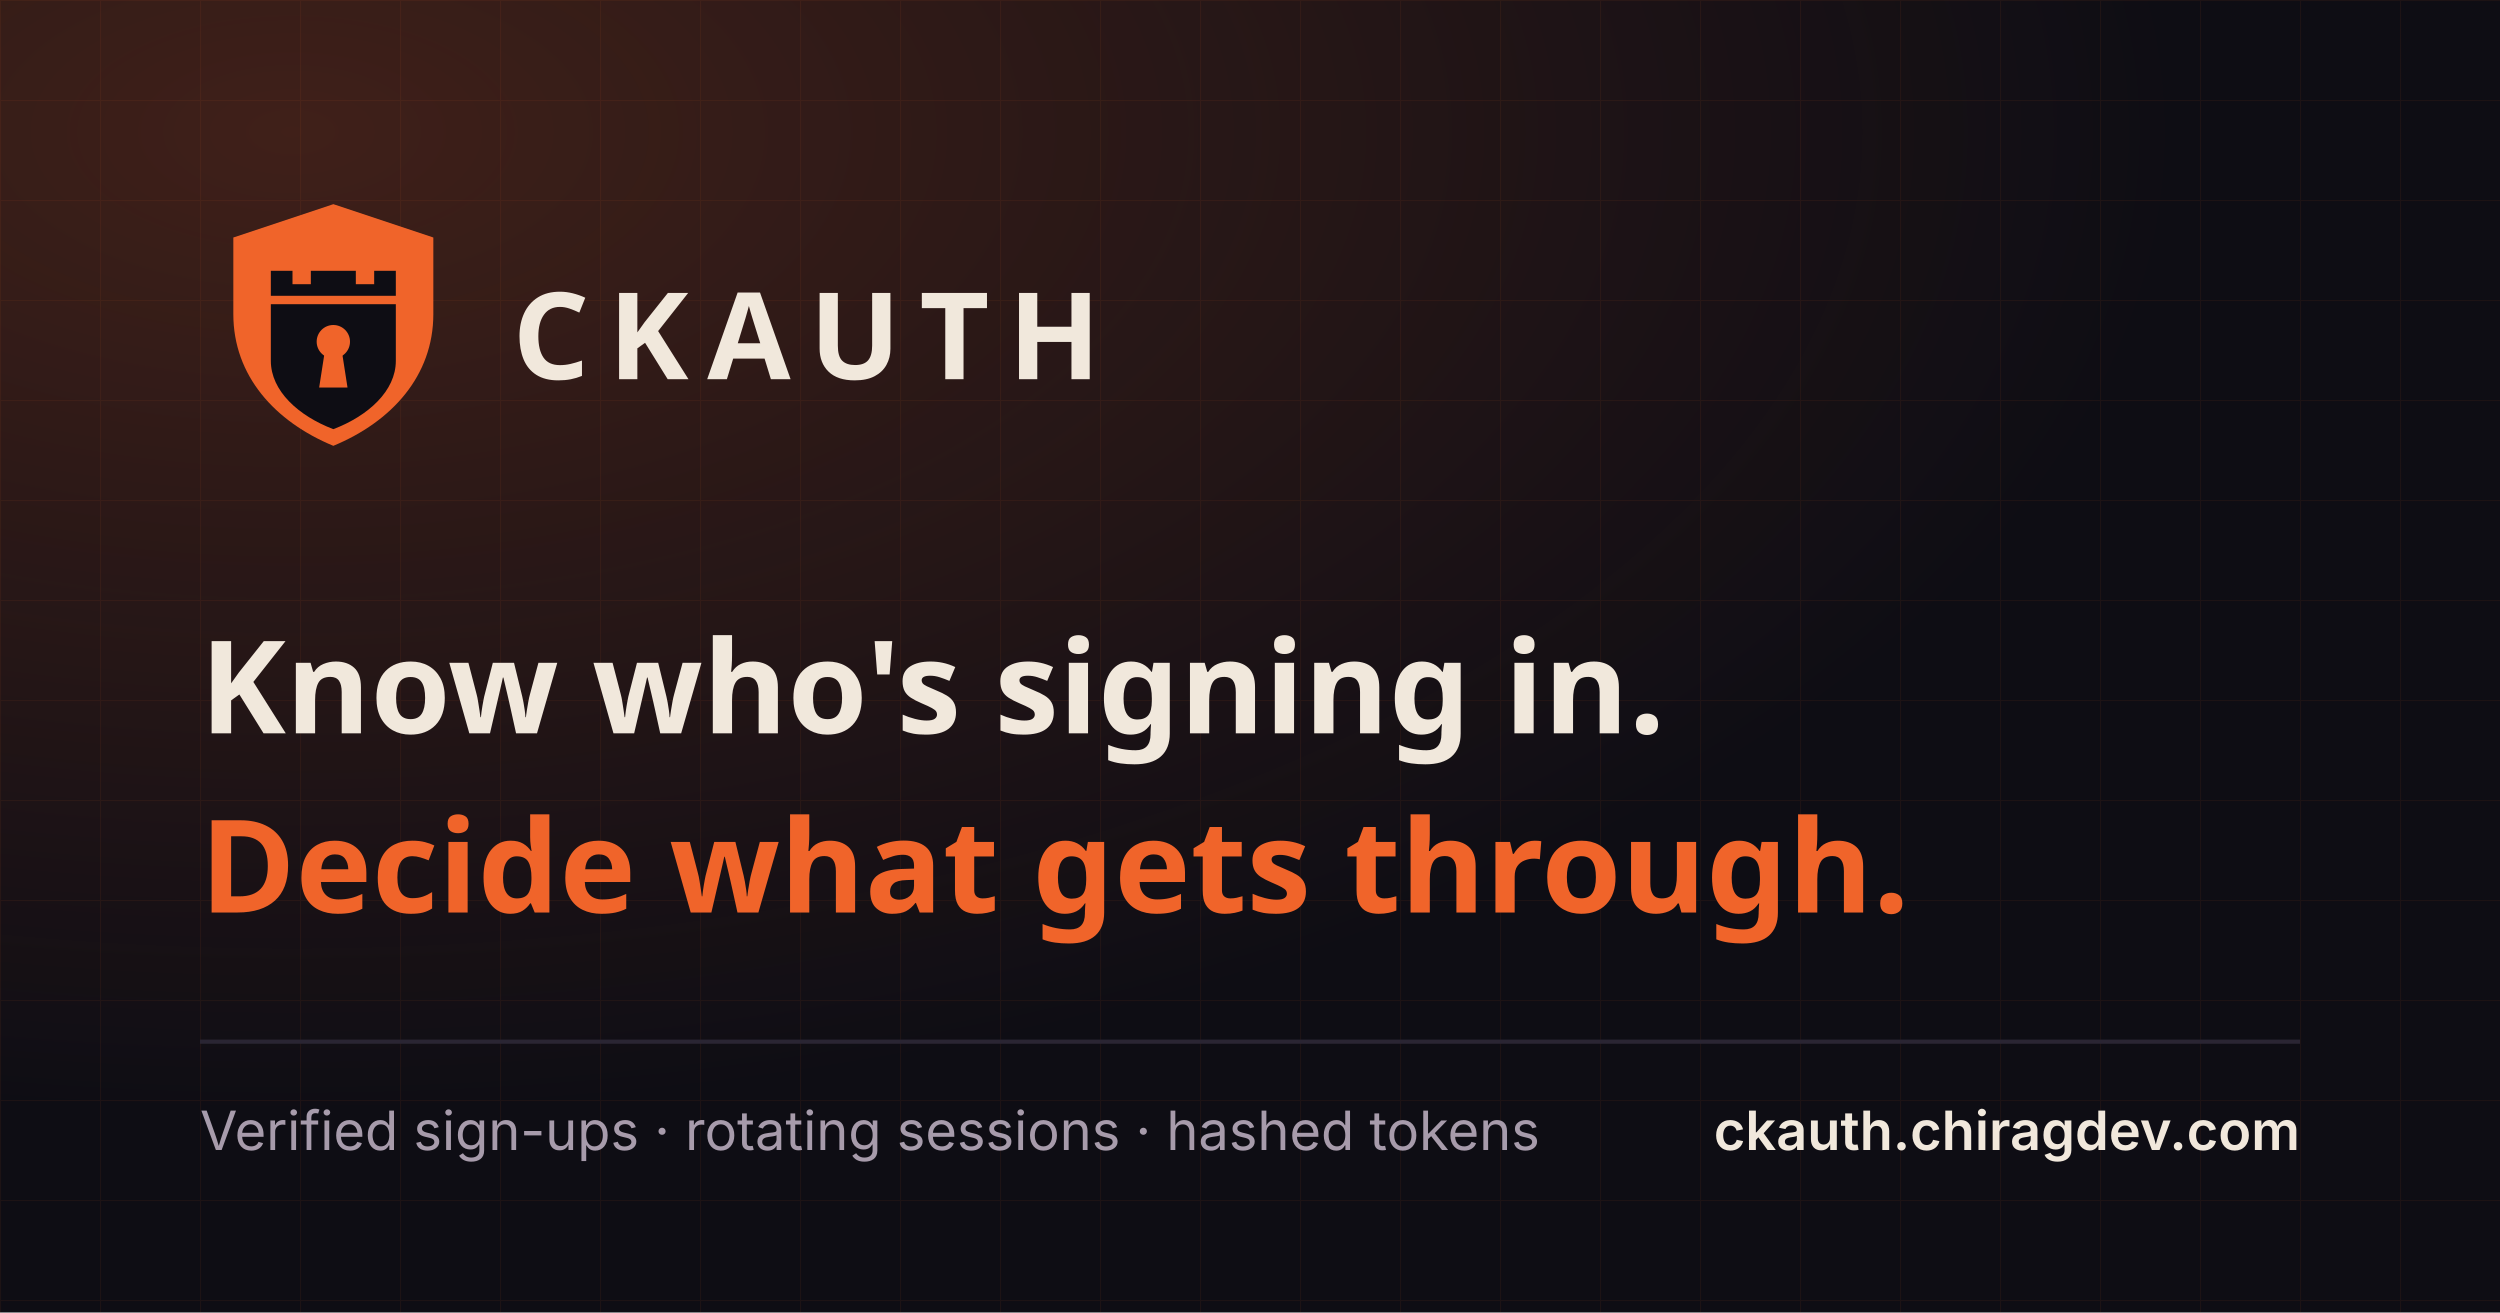
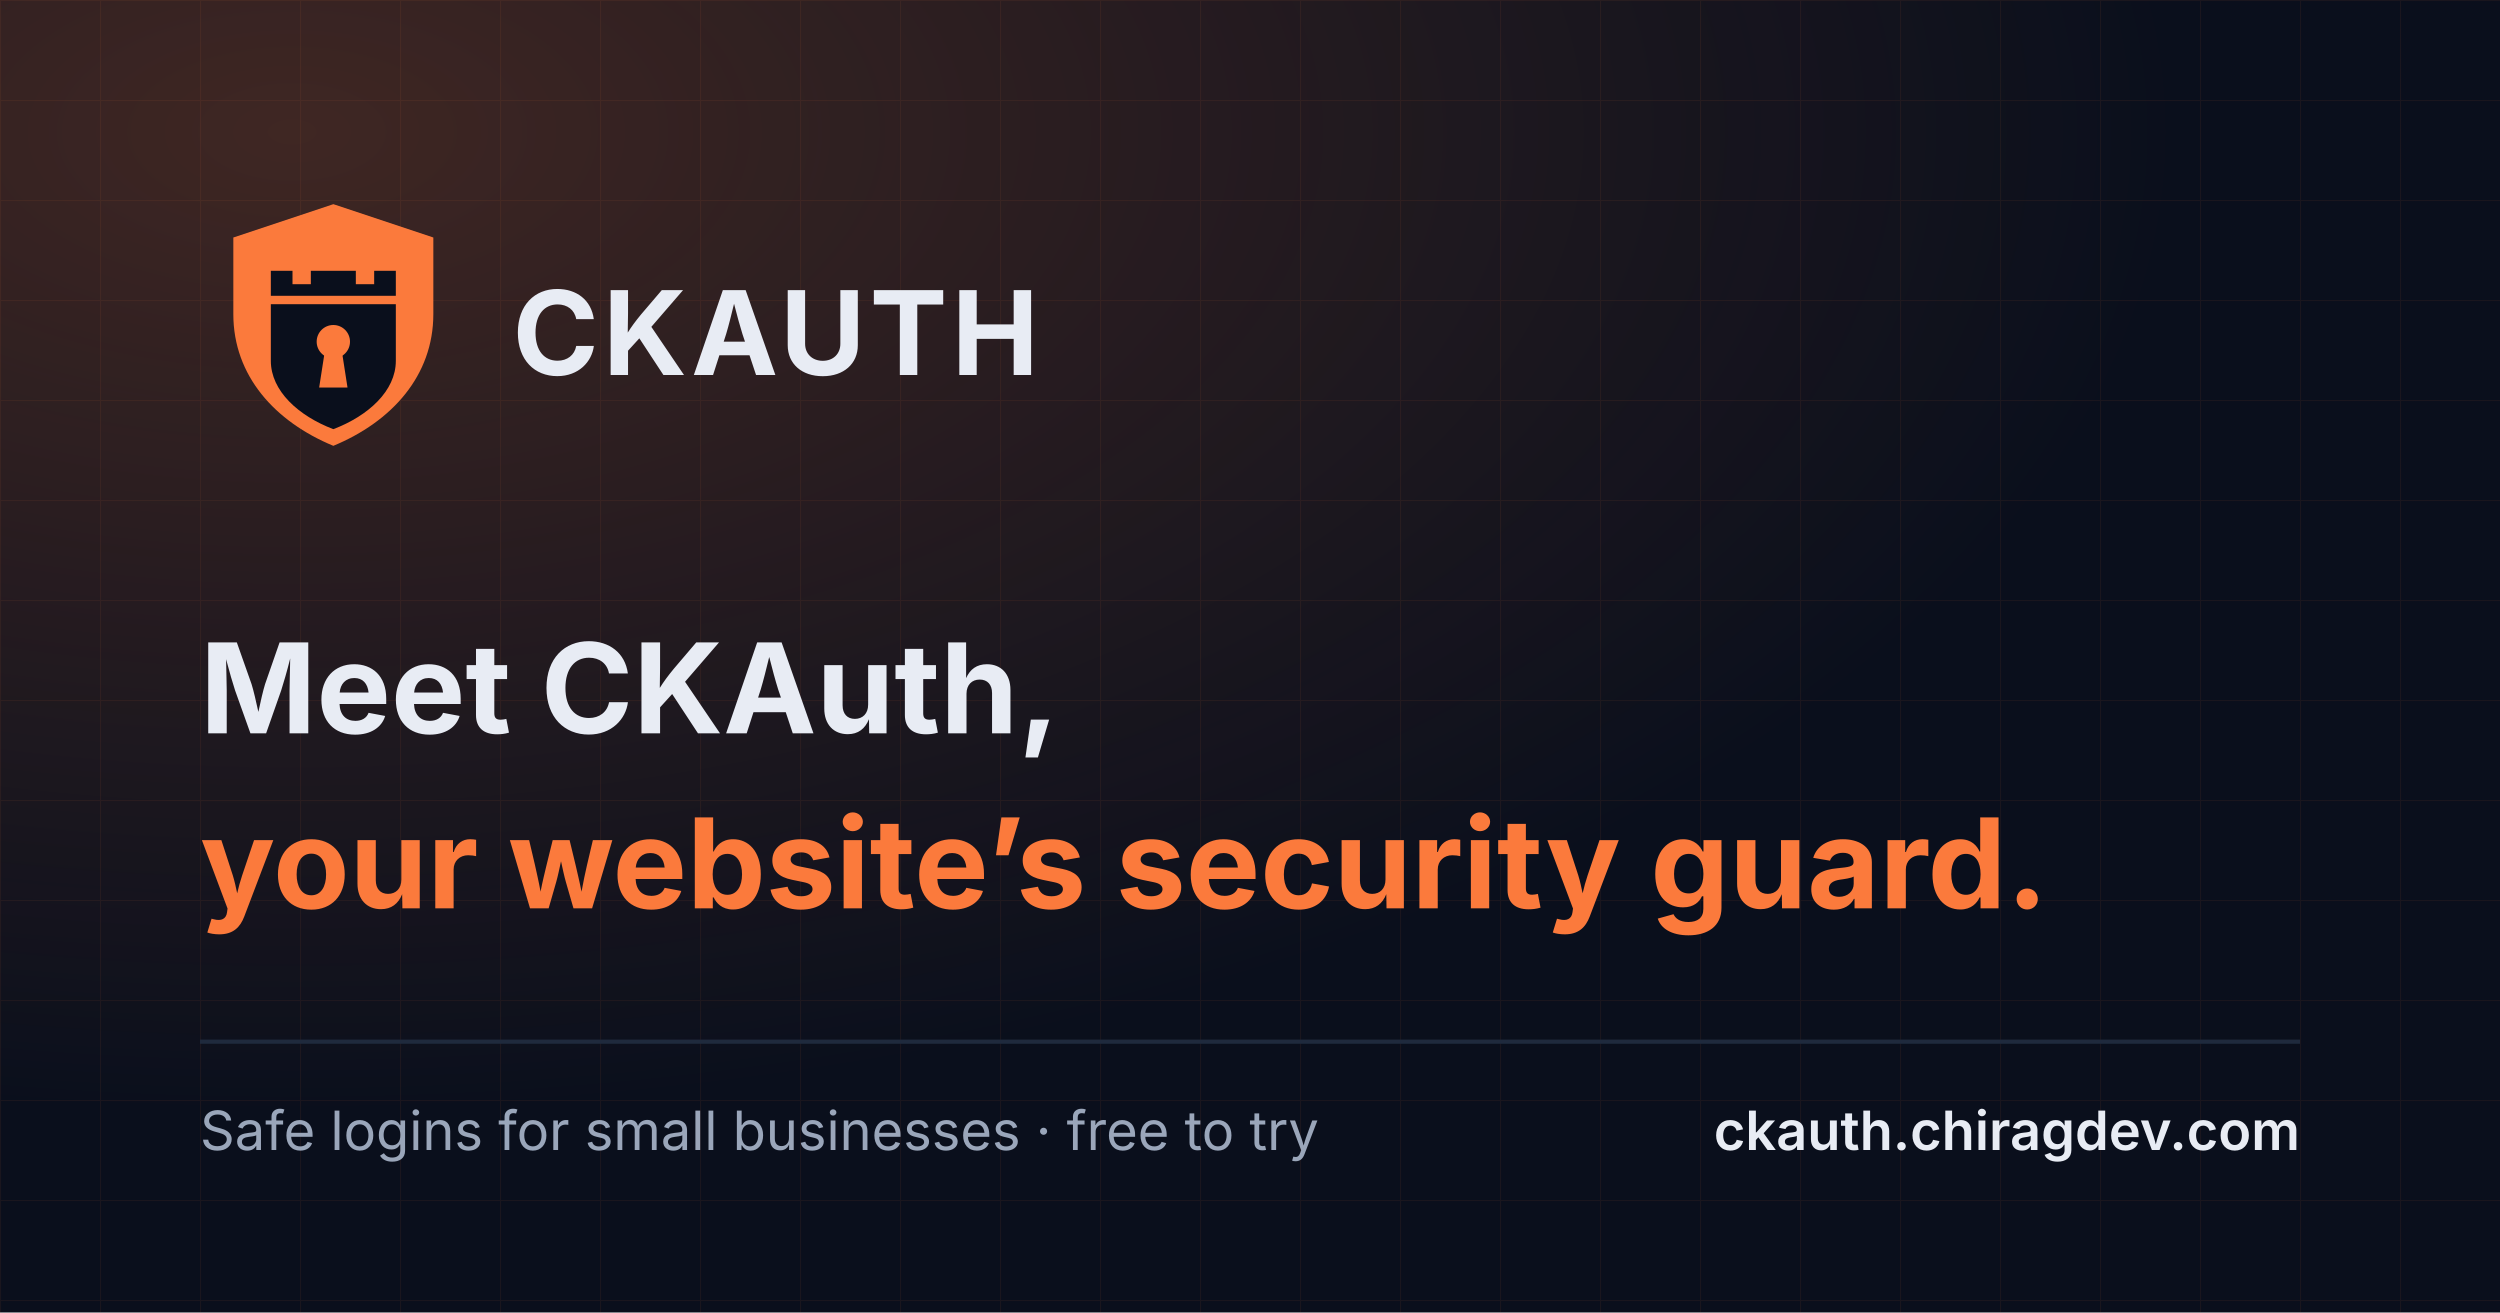
<svg xmlns="http://www.w3.org/2000/svg" width="1200" height="630" viewBox="0 0 1200 630">
  <defs>
    <pattern id="grid" width="48" height="48" patternUnits="userSpaceOnUse">
-       <path d="M48 0H0V48" fill="none" stroke="#f0642a" stroke-opacity="0.07" stroke-width="1" />
+       <path d="M48 0H0V48" fill="none" stroke="#fb7a3c" stroke-opacity="0.07" stroke-width="1" />
    </pattern>
    <radialGradient id="glow" cx="0.12" cy="0.1" r="0.75">
-       <stop offset="0" stop-color="#f0642a" stop-opacity="0.22" />
-       <stop offset="1" stop-color="#f0642a" stop-opacity="0" />
+       <stop offset="0" stop-color="#fb7a3c" stop-opacity="0.22" />
+       <stop offset="1" stop-color="#fb7a3c" stop-opacity="0" />
    </radialGradient>
  </defs>
-   <rect width="1200" height="630" fill="#0e0d14" />
+   <rect width="1200" height="630" fill="#0a0f1c" />
  <rect width="1200" height="630" fill="url(#grid)" />
  <rect width="1200" height="630" fill="url(#glow)" />
  <g transform="translate(96 92) scale(4)">
-     <path d="M16 1.5 28 5.5v9.2c0 7.4-5 12.9-12 15.8C9 27.6 4 22.1 4 14.7V5.5z" fill="#f0642a" />
-     <path d="M8.5 12.5v-3h2.6v1.6h2.2V9.5h5.4v1.6h2.2V9.5h2.6v3z M8.5 13.5h15v6.8c0 3.6-3.3 6.6-7.5 8.2-4.2-1.6-7.5-4.6-7.5-8.2z" fill="#0e0d14" />
-     <circle cx="16" cy="18" r="2" fill="#f0642a" />
-     <path d="M15 19h2l.7 4.5h-3.4z" fill="#f0642a" />
+     <path d="M16 1.5 28 5.5v9.2c0 7.4-5 12.9-12 15.8C9 27.6 4 22.1 4 14.7V5.5z" fill="#fb7a3c" />
+     <path d="M8.5 12.5v-3h2.6v1.6h2.2V9.5h5.4v1.6h2.2V9.5h2.6v3z M8.5 13.5h15v6.8c0 3.6-3.3 6.6-7.5 8.2-4.2-1.6-7.5-4.6-7.5-8.2z" fill="#0a0f1c" />
+     <circle cx="16" cy="18" r="2" fill="#fb7a3c" />
+     <path d="M15 19h2l.7 4.5h-3.4z" fill="#fb7a3c" />
  </g>
-   <text x="246" y="182" font-family="Cinzel" font-weight="700" font-size="58" letter-spacing="9" fill="#f1e8dc">CKAUTH</text>
-   <text x="96" y="352" font-family="Cinzel" font-weight="600" font-size="62" fill="#f1e8dc">Know who's signing in.</text>
-   <text x="96" y="438" font-family="Cinzel" font-weight="600" font-size="62" fill="#f0642a">Decide what gets through.</text>
-   <line x1="96" y1="500" x2="1104" y2="500" stroke="#2a2533" stroke-width="2" />
-   <text x="96" y="552" font-family="Inter" font-size="26" fill="#a79bab">Verified sign-ups · rotating sessions · hashed tokens</text>
-   <text x="1104" y="552" text-anchor="end" font-family="Inter" font-weight="600" font-size="26" fill="#f1e8dc">ckauth.chiragdev.com</text>
+   <text x="246" y="180" font-family="Inter" font-weight="700" font-size="56" letter-spacing="2" fill="#e8ecf4">CKAUTH</text>
+   <text x="96" y="352" font-family="Inter" font-weight="700" font-size="60" fill="#e8ecf4">Meet CKAuth,</text>
+   <text x="96" y="436" font-family="Inter" font-weight="700" font-size="60" fill="#fb7a3c">your website’s security guard.</text>
+   <line x1="96" y1="500" x2="1104" y2="500" stroke="#1f2a3d" stroke-width="2" />
+   <text x="96" y="552" font-family="Inter" font-size="26" fill="#9aa6ba">Safe logins for small businesses · free to try</text>
+   <text x="1104" y="552" text-anchor="end" font-family="Inter" font-weight="600" font-size="26" fill="#e8ecf4">ckauth.chiragdev.com</text>
</svg>
